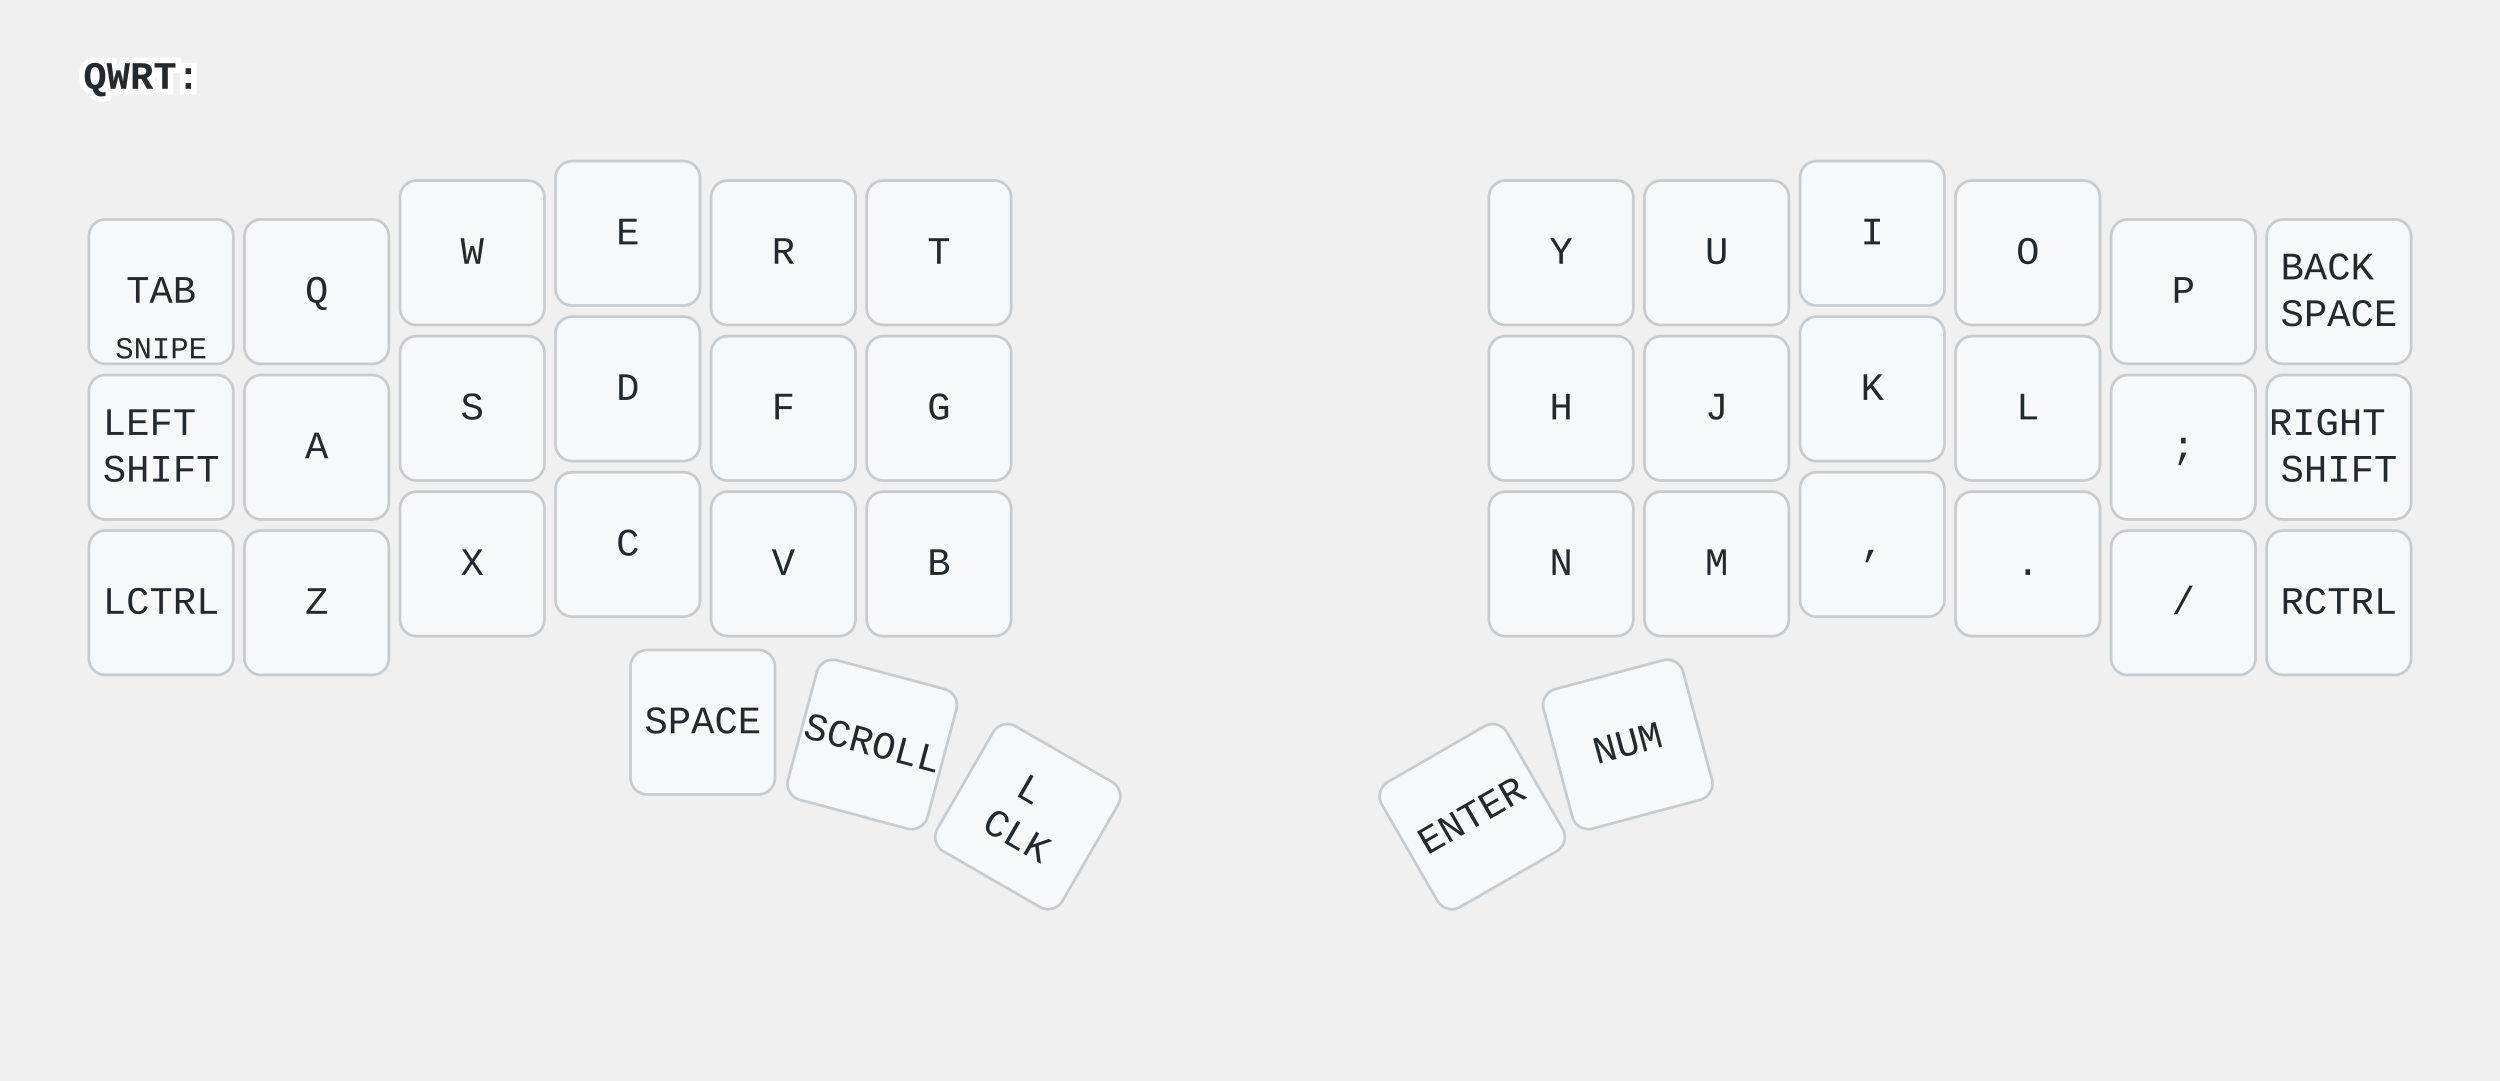
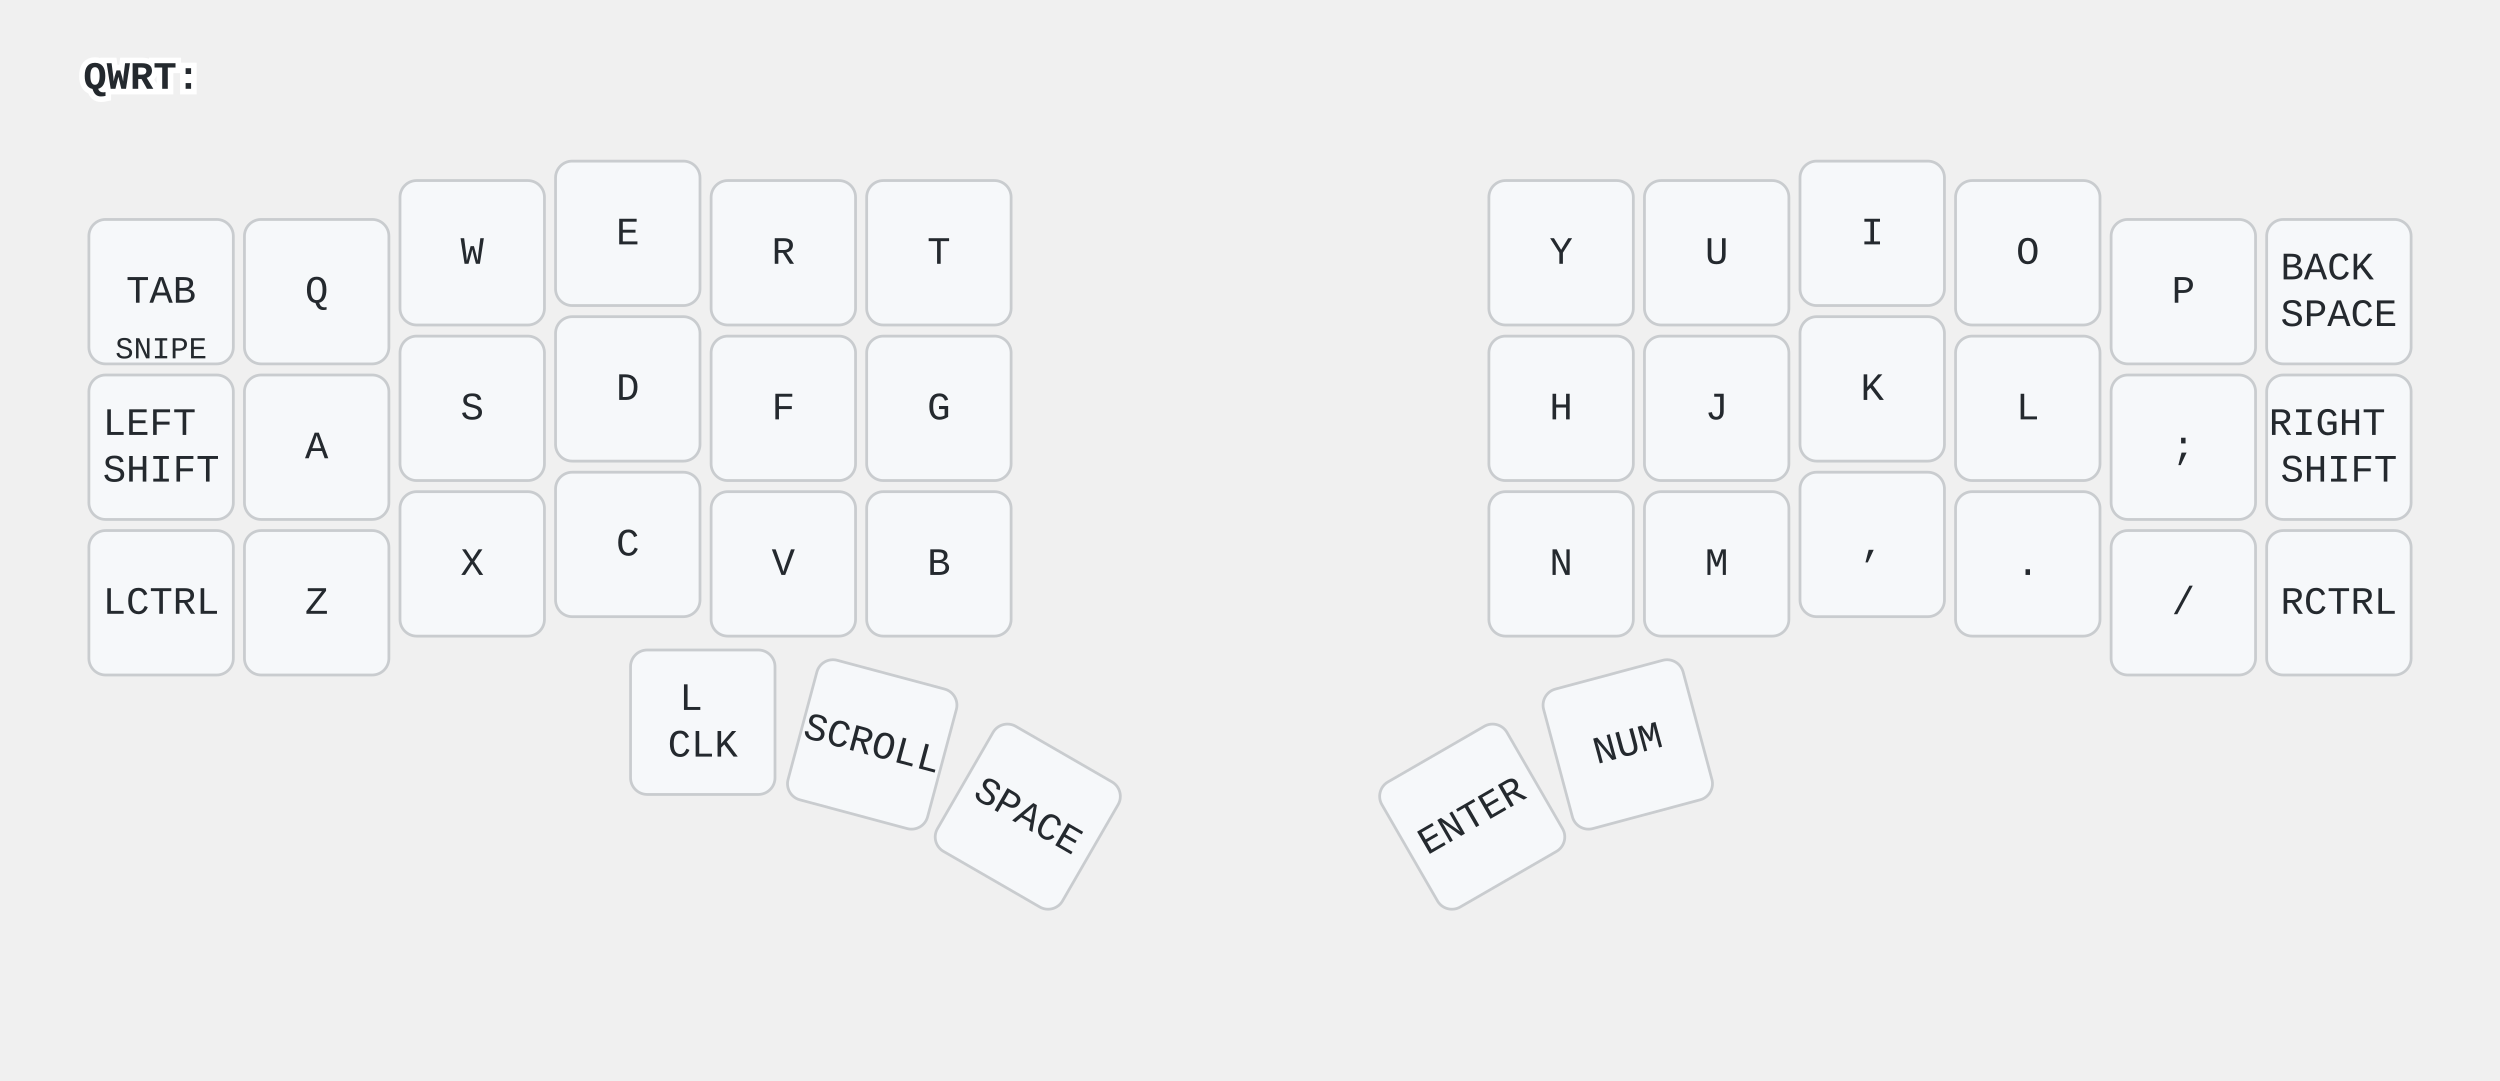
<svg xmlns="http://www.w3.org/2000/svg" width="900" height="389" viewBox="0 0 900 389" class="keymap">
  <style>/* inherit to force styles through use tags */
svg path {
    fill: inherit;
}

/* font and background color specifications */
svg.keymap {
    font-family: SFMono-Regular,Consolas,Liberation Mono,Menlo,monospace;
    font-size: 14px;
    font-kerning: normal;
    text-rendering: optimizeLegibility;
    fill: #24292e;
}

/* default key styling */
rect.key {
    fill: #f6f8fa;
}

rect.key, rect.combo {
    stroke: #c9cccf;
    stroke-width: 1;
}

/* default key side styling, only used is draw_key_sides is set */
rect.side {
    filter: brightness(90%);
}

/* color accent for combo boxes */
rect.combo, rect.combo-separate {
    fill: #cdf;
}

/* color accent for held keys */
rect.held, rect.combo.held {
    fill: #fdd;
}

/* color accent for ghost (optional) keys */
rect.ghost, rect.combo.ghost {
    stroke-dasharray: 4, 4;
    stroke-width: 2;
}

text {
    text-anchor: middle;
    dominant-baseline: middle;
}

/* styling for layer labels */
text.label {
    font-weight: bold;
    text-anchor: start;
    stroke: white;
    stroke-width: 4;
    paint-order: stroke;
}

/* styling for optional footer */
text.footer {
    text-anchor: end;
    dominant-baseline: auto;
    stroke: white;
    stroke-width: 4;
    paint-order: stroke;
}

/* styling for combo tap, and key non-tap label text */
text.combo, text.hold, text.shifted, text.left, text.right {
    font-size: 11px;
}

text.hold {
    text-anchor: middle;
    dominant-baseline: auto;
}

text.shifted {
    text-anchor: middle;
    dominant-baseline: hanging;
}

text.left {
    text-anchor: start;
}

text.right {
    text-anchor: end;
}

text.layer-activator {
    text-decoration: underline;
}

/* styling for hold/shifted label text in combo box */
text.combo.hold, text.combo.shifted, text.combo.left, text.combo.right {
    font-size: 8px;
}

/* lighter symbol for transparent keys */
text.trans {
    fill: #7b7e81;
}

/* styling for combo dendrons */
path.combo {
    stroke-width: 1;
    stroke: gray;
    fill: none;
}

/* Start Tabler Icons Cleanup */
/* cannot use height/width with glyphs */
.icon-tabler &gt; path {
    fill: inherit;
    stroke: inherit;
    stroke-width: 2;
}
/* hide tabler's default box */
.icon-tabler &gt; path[stroke="none"][fill="none"] {
    visibility: hidden;
}
/* End Tabler Icons Cleanup */

@media (prefers-color-scheme: dark) {
svg.keymap { fill: #d1d6db; }
rect.key { fill: #3f4750; }
rect.key, rect.combo { stroke: #60666c; }
rect.combo, rect.combo-separate { fill: #1f3d7a; }
rect.held, rect.combo.held { fill: #854747; }
text.label, text.footer { stroke: black; }
text.trans { fill: #7e8184; }
path.combo { stroke: #7f7f7f; }

}</style>
  <g transform="translate(30, 0)" class="layer-QWRT">
    <text x="0" y="28" class="label" id="QWRT">QWRT:</text>
    <g transform="translate(0, 56)">
      <g transform="translate(28, 49)" class="key keypos-0">
        <rect rx="6" ry="6" x="-26" y="-26" width="52" height="52" class="key" />
        <text x="0" y="0" class="key tap">TAB</text>
        <text x="0" y="24" class="key hold">SNIPE</text>
      </g>
      <g transform="translate(84, 49)" class="key keypos-1">
        <rect rx="6" ry="6" x="-26" y="-26" width="52" height="52" class="key" />
        <text x="0" y="0" class="key tap">Q</text>
      </g>
      <g transform="translate(140, 35)" class="key keypos-2">
        <rect rx="6" ry="6" x="-26" y="-26" width="52" height="52" class="key" />
        <text x="0" y="0" class="key tap">W</text>
      </g>
      <g transform="translate(196, 28)" class="key keypos-3">
        <rect rx="6" ry="6" x="-26" y="-26" width="52" height="52" class="key" />
        <text x="0" y="0" class="key tap">E</text>
      </g>
      <g transform="translate(252, 35)" class="key keypos-4">
        <rect rx="6" ry="6" x="-26" y="-26" width="52" height="52" class="key" />
        <text x="0" y="0" class="key tap">R</text>
      </g>
      <g transform="translate(308, 35)" class="key keypos-5">
        <rect rx="6" ry="6" x="-26" y="-26" width="52" height="52" class="key" />
        <text x="0" y="0" class="key tap">T</text>
      </g>
      <g transform="translate(532, 35)" class="key keypos-6">
        <rect rx="6" ry="6" x="-26" y="-26" width="52" height="52" class="key" />
        <text x="0" y="0" class="key tap">Y</text>
      </g>
      <g transform="translate(588, 35)" class="key keypos-7">
        <rect rx="6" ry="6" x="-26" y="-26" width="52" height="52" class="key" />
        <text x="0" y="0" class="key tap">U</text>
      </g>
      <g transform="translate(644, 28)" class="key keypos-8">
        <rect rx="6" ry="6" x="-26" y="-26" width="52" height="52" class="key" />
        <text x="0" y="0" class="key tap">I</text>
      </g>
      <g transform="translate(700, 35)" class="key keypos-9">
        <rect rx="6" ry="6" x="-26" y="-26" width="52" height="52" class="key" />
        <text x="0" y="0" class="key tap">O</text>
      </g>
      <g transform="translate(756, 49)" class="key keypos-10">
        <rect rx="6" ry="6" x="-26" y="-26" width="52" height="52" class="key" />
        <text x="0" y="0" class="key tap">P</text>
      </g>
      <g transform="translate(812, 49)" class="key keypos-11">
        <rect rx="6" ry="6" x="-26" y="-26" width="52" height="52" class="key" />
        <text x="0" y="0" class="key tap">
          <tspan x="0" dy="-0.6em">BACK</tspan>
          <tspan x="0" dy="1.2em">SPACE</tspan>
        </text>
      </g>
      <g transform="translate(28, 105)" class="key keypos-12">
        <rect rx="6" ry="6" x="-26" y="-26" width="52" height="52" class="key" />
        <text x="0" y="0" class="key tap">
          <tspan x="0" dy="-0.6em">LEFT</tspan>
          <tspan x="0" dy="1.2em">SHIFT</tspan>
        </text>
      </g>
      <g transform="translate(84, 105)" class="key keypos-13">
        <rect rx="6" ry="6" x="-26" y="-26" width="52" height="52" class="key" />
        <text x="0" y="0" class="key tap">A</text>
      </g>
      <g transform="translate(140, 91)" class="key keypos-14">
        <rect rx="6" ry="6" x="-26" y="-26" width="52" height="52" class="key" />
        <text x="0" y="0" class="key tap">S</text>
      </g>
      <g transform="translate(196, 84)" class="key keypos-15">
        <rect rx="6" ry="6" x="-26" y="-26" width="52" height="52" class="key" />
        <text x="0" y="0" class="key tap">D</text>
      </g>
      <g transform="translate(252, 91)" class="key keypos-16">
        <rect rx="6" ry="6" x="-26" y="-26" width="52" height="52" class="key" />
        <text x="0" y="0" class="key tap">F</text>
      </g>
      <g transform="translate(308, 91)" class="key keypos-17">
        <rect rx="6" ry="6" x="-26" y="-26" width="52" height="52" class="key" />
        <text x="0" y="0" class="key tap">G</text>
      </g>
      <g transform="translate(532, 91)" class="key keypos-18">
        <rect rx="6" ry="6" x="-26" y="-26" width="52" height="52" class="key" />
        <text x="0" y="0" class="key tap">H</text>
      </g>
      <g transform="translate(588, 91)" class="key keypos-19">
        <rect rx="6" ry="6" x="-26" y="-26" width="52" height="52" class="key" />
        <text x="0" y="0" class="key tap">J</text>
      </g>
      <g transform="translate(644, 84)" class="key keypos-20">
        <rect rx="6" ry="6" x="-26" y="-26" width="52" height="52" class="key" />
        <text x="0" y="0" class="key tap">K</text>
      </g>
      <g transform="translate(700, 91)" class="key keypos-21">
        <rect rx="6" ry="6" x="-26" y="-26" width="52" height="52" class="key" />
        <text x="0" y="0" class="key tap">L</text>
      </g>
      <g transform="translate(756, 105)" class="key keypos-22">
        <rect rx="6" ry="6" x="-26" y="-26" width="52" height="52" class="key" />
        <text x="0" y="0" class="key tap">;</text>
      </g>
      <g transform="translate(812, 105)" class="key keypos-23">
        <rect rx="6" ry="6" x="-26" y="-26" width="52" height="52" class="key" />
        <text x="0" y="0" class="key tap">
          <tspan x="0" dy="-0.6em">RIGHT</tspan>
          <tspan x="0" dy="1.2em">SHIFT</tspan>
        </text>
      </g>
      <g transform="translate(28, 161)" class="key keypos-24">
        <rect rx="6" ry="6" x="-26" y="-26" width="52" height="52" class="key" />
        <text x="0" y="0" class="key tap">LCTRL</text>
      </g>
      <g transform="translate(84, 161)" class="key keypos-25">
        <rect rx="6" ry="6" x="-26" y="-26" width="52" height="52" class="key" />
        <text x="0" y="0" class="key tap">Z</text>
      </g>
      <g transform="translate(140, 147)" class="key keypos-26">
        <rect rx="6" ry="6" x="-26" y="-26" width="52" height="52" class="key" />
        <text x="0" y="0" class="key tap">X</text>
      </g>
      <g transform="translate(196, 140)" class="key keypos-27">
        <rect rx="6" ry="6" x="-26" y="-26" width="52" height="52" class="key" />
        <text x="0" y="0" class="key tap">C</text>
      </g>
      <g transform="translate(252, 147)" class="key keypos-28">
        <rect rx="6" ry="6" x="-26" y="-26" width="52" height="52" class="key" />
        <text x="0" y="0" class="key tap">V</text>
      </g>
      <g transform="translate(308, 147)" class="key keypos-29">
        <rect rx="6" ry="6" x="-26" y="-26" width="52" height="52" class="key" />
        <text x="0" y="0" class="key tap">B</text>
      </g>
      <g transform="translate(532, 147)" class="key keypos-30">
        <rect rx="6" ry="6" x="-26" y="-26" width="52" height="52" class="key" />
        <text x="0" y="0" class="key tap">N</text>
      </g>
      <g transform="translate(588, 147)" class="key keypos-31">
        <rect rx="6" ry="6" x="-26" y="-26" width="52" height="52" class="key" />
        <text x="0" y="0" class="key tap">M</text>
      </g>
      <g transform="translate(644, 140)" class="key keypos-32">
        <rect rx="6" ry="6" x="-26" y="-26" width="52" height="52" class="key" />
        <text x="0" y="0" class="key tap">,</text>
      </g>
      <g transform="translate(700, 147)" class="key keypos-33">
        <rect rx="6" ry="6" x="-26" y="-26" width="52" height="52" class="key" />
        <text x="0" y="0" class="key tap">.</text>
      </g>
      <g transform="translate(756, 161)" class="key keypos-34">
        <rect rx="6" ry="6" x="-26" y="-26" width="52" height="52" class="key" />
        <text x="0" y="0" class="key tap">/</text>
      </g>
      <g transform="translate(812, 161)" class="key keypos-35">
        <rect rx="6" ry="6" x="-26" y="-26" width="52" height="52" class="key" />
        <text x="0" y="0" class="key tap">RCTRL</text>
      </g>
      <g transform="translate(223, 204)" class="key keypos-36">
        <rect rx="6" ry="6" x="-26" y="-26" width="52" height="52" class="key" />
-         <text x="0" y="0" class="key tap">SPACE</text>
-       </g>
-       <g transform="translate(284, 212) rotate(15.0)" class="key keypos-37">
-         <rect rx="6" ry="6" x="-26" y="-26" width="52" height="52" class="key" />
-         <text x="0" y="0" class="key tap">SCROLL</text>
-       </g>
-       <g transform="translate(340, 238) rotate(30.0)" class="key keypos-38">
-         <rect rx="6" ry="6" x="-26" y="-26" width="52" height="52" class="key" />
        <text x="0" y="0" class="key tap">
          <tspan x="0" dy="-0.6em">L</tspan>
          <tspan x="0" dy="1.2em">CLK</tspan>
        </text>
      </g>
+       <g transform="translate(284, 212) rotate(15.0)" class="key keypos-37">
+         <rect rx="6" ry="6" x="-26" y="-26" width="52" height="52" class="key" />
+         <text x="0" y="0" class="key tap">SCROLL</text>
+       </g>
+       <g transform="translate(340, 238) rotate(30.0)" class="key keypos-38">
+         <rect rx="6" ry="6" x="-26" y="-26" width="52" height="52" class="key" />
+         <text x="0" y="0" class="key tap">SPACE</text>
+       </g>
      <g transform="translate(500, 238) rotate(-30.0)" class="key keypos-39">
        <rect rx="6" ry="6" x="-26" y="-26" width="52" height="52" class="key" />
        <text x="0" y="0" class="key tap">ENTER</text>
      </g>
      <g transform="translate(556, 212) rotate(-15.0)" class="key keypos-40">
        <rect rx="6" ry="6" x="-26" y="-26" width="52" height="52" class="key" />
        <text x="0" y="0" class="key tap">NUM</text>
      </g>
    </g>
  </g>
</svg>
